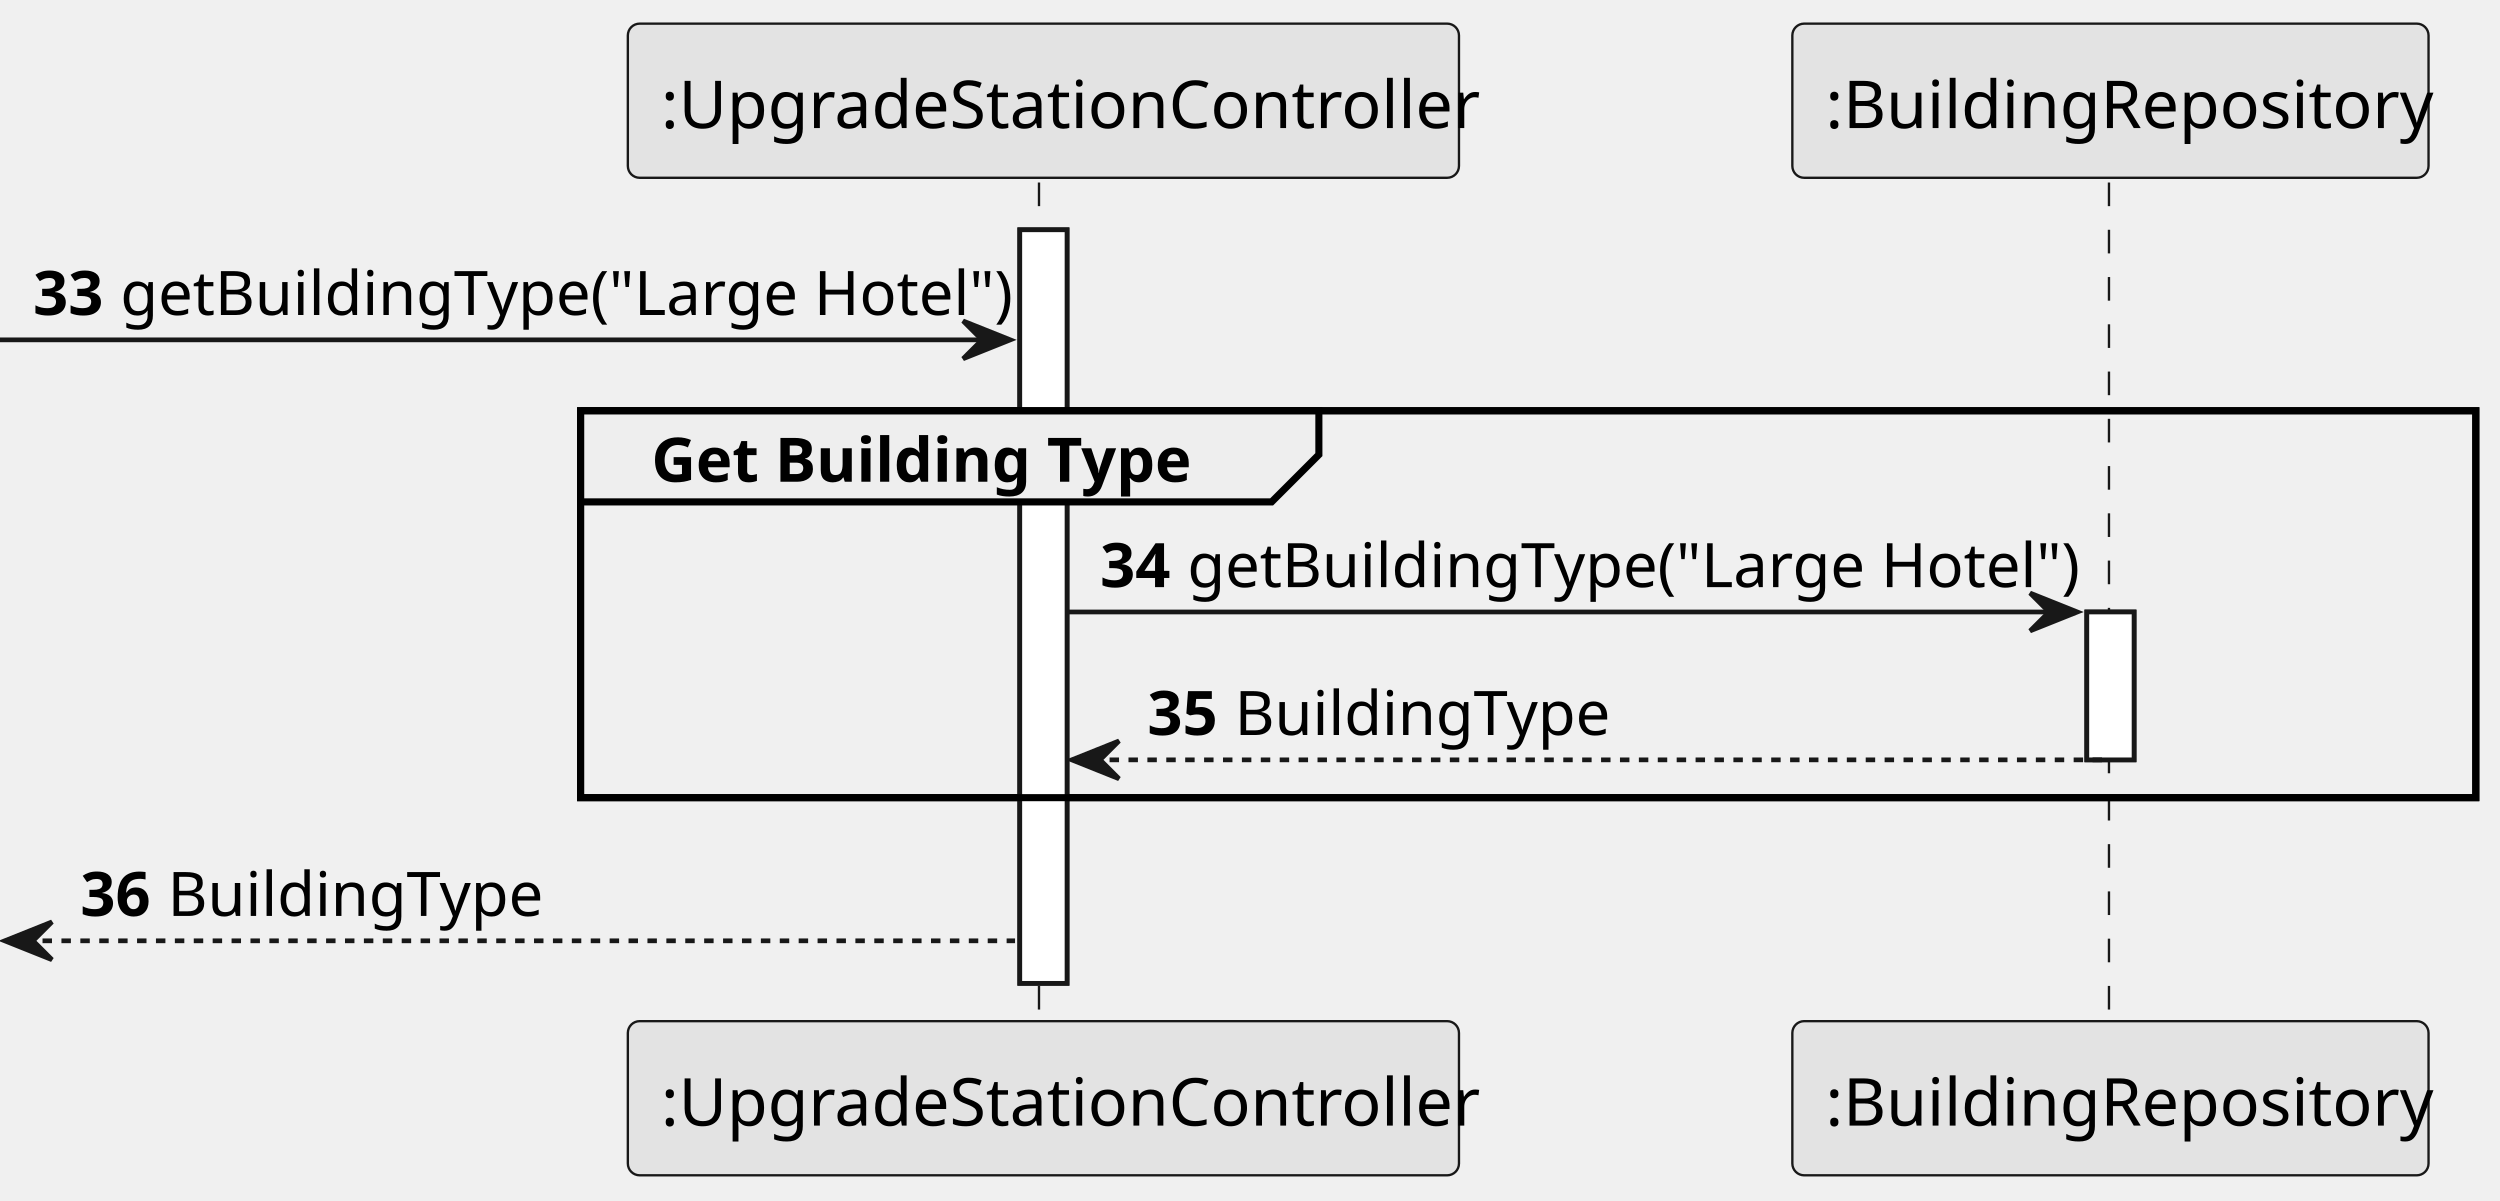
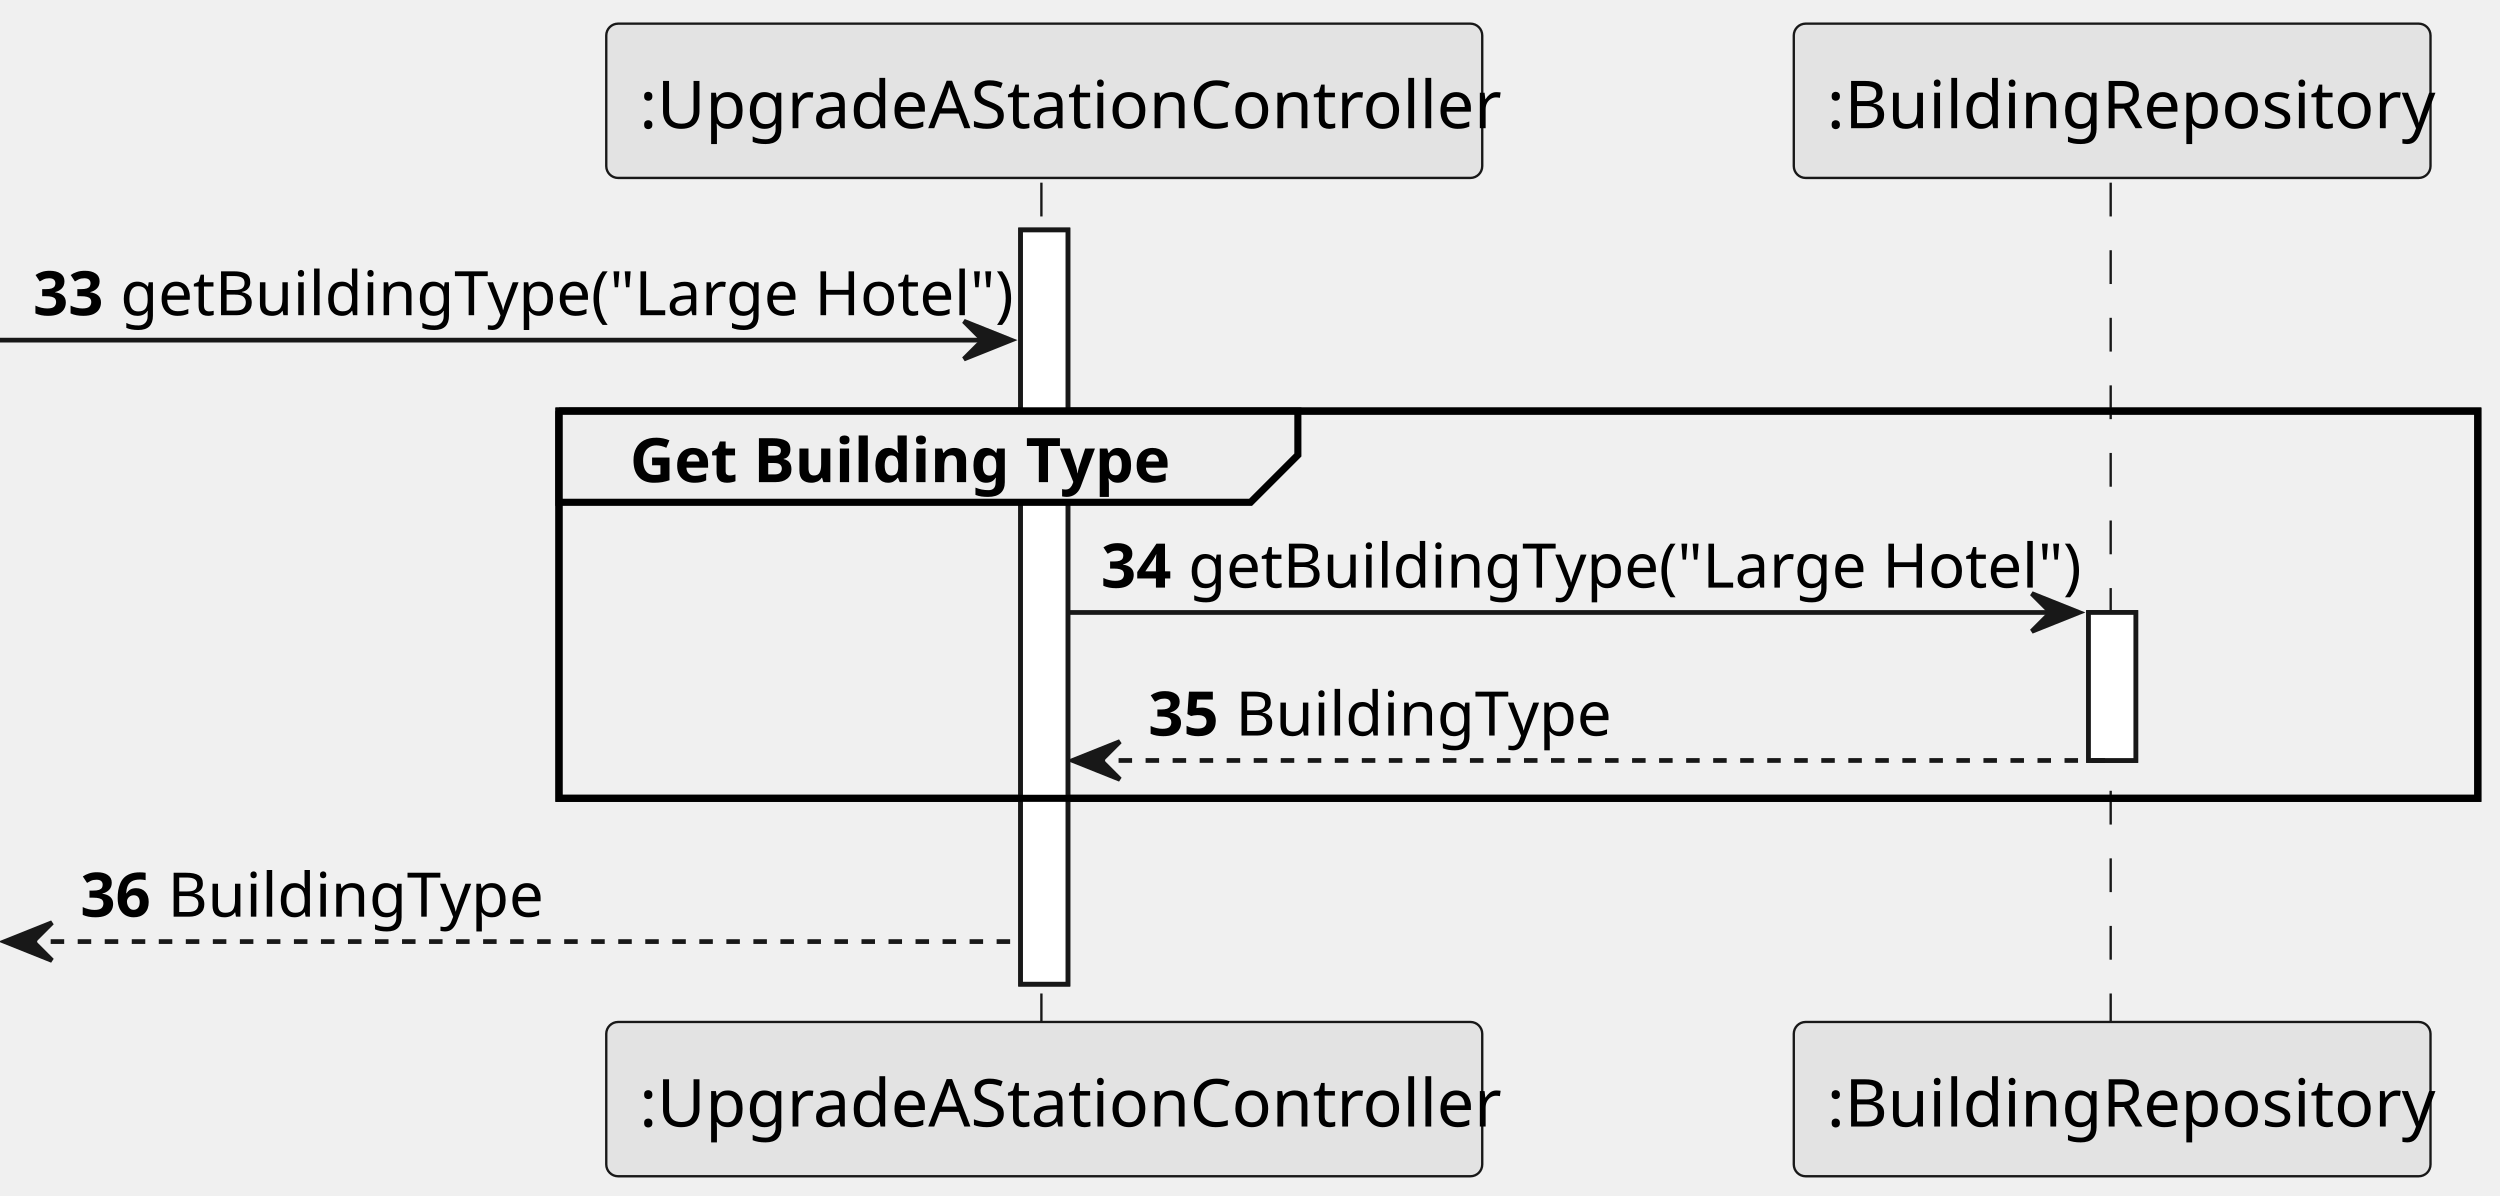
- <svg xmlns="http://www.w3.org/2000/svg" contentStyleType="text/css" height="254px" preserveAspectRatio="none" style="width:529px;height:254px;background:#FFFFFF;" version="1.1" viewBox="0 0 529 254" width="529px" zoomAndPan="magnify">
+ <svg xmlns="http://www.w3.org/2000/svg" contentStyleType="text/css" height="177.8px" preserveAspectRatio="none" style="width:370px;height:177px;background:#FFFFFF;" version="1.1" viewBox="0 0 370 177" width="370.3px" zoomAndPan="magnify">
  <defs />
  <g>
-     <rect fill="#FFFFFF" height="159.455" style="stroke:#181818;stroke-width:1.0;" width="10" x="215.785" y="48.621" />
-     <rect fill="#FFFFFF" height="31.291" style="stroke:#181818;stroke-width:1.0;" width="10" x="441.569" y="129.494" />
-     <rect fill="none" height="81.873" style="stroke:#000000;stroke-width:1.5;" width="401.029" x="122.851" y="86.912" />
-     <line style="stroke:#181818;stroke-width:0.5;stroke-dasharray:5.0,5.0;" x1="219.851" x2="219.851" y1="38.621" y2="217.076" />
-     <line style="stroke:#181818;stroke-width:0.5;stroke-dasharray:5.0,5.0;" x1="446.259" x2="446.259" y1="38.621" y2="217.076" />
-     <rect fill="#E3E3E3" height="32.621" rx="2.5" ry="2.5" style="stroke:#181818;stroke-width:0.5;" width="175.868" x="132.851" y="5" />
-     <text fill="#000000" font-family="sans-serif" font-size="14" lengthAdjust="spacing" textLength="161.868" x="139.851" y="27.107">:UpgradeStationController</text>
-     <rect fill="#E3E3E3" height="32.621" rx="2.5" ry="2.5" style="stroke:#181818;stroke-width:0.5;" width="175.868" x="132.851" y="216.076" />
-     <text fill="#000000" font-family="sans-serif" font-size="14" lengthAdjust="spacing" textLength="161.868" x="139.851" y="238.184">:UpgradeStationController</text>
-     <rect fill="#E3E3E3" height="32.621" rx="2.5" ry="2.5" style="stroke:#181818;stroke-width:0.5;" width="134.62" x="379.259" y="5" />
-     <text fill="#000000" font-family="sans-serif" font-size="14" lengthAdjust="spacing" textLength="120.62" x="386.259" y="27.107">:BuildingRepository</text>
-     <rect fill="#E3E3E3" height="32.621" rx="2.5" ry="2.5" style="stroke:#181818;stroke-width:0.5;" width="134.62" x="379.259" y="216.076" />
-     <text fill="#000000" font-family="sans-serif" font-size="14" lengthAdjust="spacing" textLength="120.62" x="386.259" y="238.184">:BuildingRepository</text>
-     <rect fill="#FFFFFF" height="159.455" style="stroke:#181818;stroke-width:1.0;" width="10" x="215.785" y="48.621" />
-     <rect fill="#FFFFFF" height="31.291" style="stroke:#181818;stroke-width:1.0;" width="10" x="441.569" y="129.494" />
-     <polygon fill="#181818" points="203.785,67.912,213.785,71.912,203.785,75.912,207.785,71.912" style="stroke:#181818;stroke-width:1.0;" />
-     <line style="stroke:#181818;stroke-width:1.0;" x1="0" x2="209.785" y1="71.912" y2="71.912" />
-     <text fill="#000000" font-family="sans-serif" font-size="13" font-weight="bold" lengthAdjust="spacing" textLength="14.46" x="7" y="66.649">33</text>
-     <text fill="#000000" font-family="sans-serif" font-size="13" lengthAdjust="spacing" textLength="178.325" x="25.46" y="66.649">getBuildingType("Large Hotel")</text>
-     <path d="M122.851,86.912 L279.074,86.912 L279.074,96.203 L269.074,106.203 L122.851,106.203 L122.851,86.912 " fill="#EEEEEE" style="stroke:#000000;stroke-width:1.5;" />
-     <rect fill="none" height="81.873" style="stroke:#000000;stroke-width:1.5;" width="401.029" x="122.851" y="86.912" />
-     <text fill="#000000" font-family="sans-serif" font-size="13" font-weight="bold" lengthAdjust="spacing" textLength="111.224" x="137.851" y="101.94">Get Building Type</text>
-     <polygon fill="#181818" points="429.569,125.494,439.569,129.494,429.569,133.494,433.569,129.494" style="stroke:#181818;stroke-width:1.0;" />
-     <line style="stroke:#181818;stroke-width:1.0;" x1="225.785" x2="435.569" y1="129.494" y2="129.494" />
-     <text fill="#000000" font-family="sans-serif" font-size="13" font-weight="bold" lengthAdjust="spacing" textLength="14.46" x="232.785" y="124.231">34</text>
-     <text fill="#000000" font-family="sans-serif" font-size="13" lengthAdjust="spacing" textLength="178.325" x="251.245" y="124.231">getBuildingType("Large Hotel")</text>
-     <polygon fill="#181818" points="236.785,156.785,226.785,160.785,236.785,164.785,232.785,160.785" style="stroke:#181818;stroke-width:1.0;" />
-     <line style="stroke:#181818;stroke-width:1.0;stroke-dasharray:2.0,2.0;" x1="230.785" x2="445.569" y1="160.785" y2="160.785" />
-     <text fill="#000000" font-family="sans-serif" font-size="13" font-weight="bold" lengthAdjust="spacing" textLength="14.46" x="242.785" y="155.523">35</text>
-     <text fill="#000000" font-family="sans-serif" font-size="13" lengthAdjust="spacing" textLength="75.156" x="261.245" y="155.523">BuildingType</text>
-     <polygon fill="#181818" points="11,195.076,1,199.076,11,203.076,7,199.076" style="stroke:#181818;stroke-width:1.0;" />
-     <line style="stroke:#181818;stroke-width:1.0;stroke-dasharray:2.0,2.0;" x1="5" x2="214.785" y1="199.076" y2="199.076" />
-     <text fill="#000000" font-family="sans-serif" font-size="13" font-weight="bold" lengthAdjust="spacing" textLength="14.46" x="17" y="193.814">36</text>
-     <text fill="#000000" font-family="sans-serif" font-size="13" lengthAdjust="spacing" textLength="75.156" x="35.46" y="193.814">BuildingType</text>
+     <rect fill="#FFFFFF" height="111.619" style="stroke:#181818;stroke-width:0.7;" width="7" x="151.049" y="34.035" />
+     <rect fill="#FFFFFF" height="21.904" style="stroke:#181818;stroke-width:0.7;" width="7" x="309.099" y="90.646" />
+     <rect fill="none" height="57.311" style="stroke:#000000;stroke-width:1.05;" width="283.988" x="82.727" y="60.839" />
+     <line style="stroke:#181818;stroke-width:0.35;stroke-dasharray:5.0,5.0;" x1="154.127" x2="154.127" y1="27.035" y2="151.953" />
+     <line style="stroke:#181818;stroke-width:0.35;stroke-dasharray:5.0,5.0;" x1="312.382" x2="312.382" y1="27.035" y2="151.953" />
+     <rect fill="#E3E3E3" height="22.835" rx="1.75" ry="1.75" style="stroke:#181818;stroke-width:0.35;" width="129.644" x="89.727" y="3.5" />
+     <text fill="#000000" font-family="sans-serif" font-size="9.8" lengthAdjust="spacing" textLength="119.844" x="94.627" y="18.975">:UpgradeAStationController</text>
+     <rect fill="#E3E3E3" height="22.835" rx="1.75" ry="1.75" style="stroke:#181818;stroke-width:0.35;" width="129.644" x="89.727" y="151.253" />
+     <text fill="#000000" font-family="sans-serif" font-size="9.8" lengthAdjust="spacing" textLength="119.844" x="94.627" y="166.728">:UpgradeAStationController</text>
+     <rect fill="#E3E3E3" height="22.835" rx="1.75" ry="1.75" style="stroke:#181818;stroke-width:0.35;" width="94.234" x="265.481" y="3.5" />
+     <text fill="#000000" font-family="sans-serif" font-size="9.8" lengthAdjust="spacing" textLength="84.434" x="270.382" y="18.975">:BuildingRepository</text>
+     <rect fill="#E3E3E3" height="22.835" rx="1.75" ry="1.75" style="stroke:#181818;stroke-width:0.35;" width="94.234" x="265.481" y="151.253" />
+     <text fill="#000000" font-family="sans-serif" font-size="9.8" lengthAdjust="spacing" textLength="84.434" x="270.382" y="166.728">:BuildingRepository</text>
+     <rect fill="#FFFFFF" height="111.619" style="stroke:#181818;stroke-width:0.7;" width="7" x="151.049" y="34.035" />
+     <rect fill="#FFFFFF" height="21.904" style="stroke:#181818;stroke-width:0.7;" width="7" x="309.099" y="90.646" />
+     <polygon fill="#181818" points="142.649,47.538,149.649,50.339,142.649,53.139,145.449,50.339" style="stroke:#181818;stroke-width:0.7;" />
+     <line style="stroke:#181818;stroke-width:0.7;" x1="0" x2="146.849" y1="50.339" y2="50.339" />
+     <text fill="#000000" font-family="sans-serif" font-size="9.1" font-weight="bold" lengthAdjust="spacing" textLength="10.122" x="4.9" y="46.655">33</text>
+     <text fill="#000000" font-family="sans-serif" font-size="9.1" lengthAdjust="spacing" textLength="124.827" x="17.822" y="46.655">getBuildingType("Large Hotel")</text>
+     <path d="M82.727,60.839 L192.084,60.839 L192.084,67.342 L185.084,74.342 L82.727,74.342 L82.727,60.839 " fill="#EEEEEE" style="stroke:#000000;stroke-width:1.05;" />
+     <rect fill="none" height="57.311" style="stroke:#000000;stroke-width:1.05;" width="283.988" x="82.727" y="60.839" />
+     <text fill="#000000" font-family="sans-serif" font-size="9.1" font-weight="bold" lengthAdjust="spacing" textLength="77.856" x="93.227" y="71.358">Get Building Type</text>
+     <polygon fill="#181818" points="300.699,87.846,307.699,90.646,300.699,93.446,303.498,90.646" style="stroke:#181818;stroke-width:0.7;" />
+     <line style="stroke:#181818;stroke-width:0.7;" x1="158.049" x2="304.899" y1="90.646" y2="90.646" />
+     <text fill="#000000" font-family="sans-serif" font-size="9.1" font-weight="bold" lengthAdjust="spacing" textLength="10.122" x="162.949" y="86.962">34</text>
+     <text fill="#000000" font-family="sans-serif" font-size="9.1" lengthAdjust="spacing" textLength="124.827" x="175.871" y="86.962">getBuildingType("Large Hotel")</text>
+     <polygon fill="#181818" points="165.749,109.75,158.749,112.55,165.749,115.35,162.949,112.55" style="stroke:#181818;stroke-width:0.7;" />
+     <line style="stroke:#181818;stroke-width:0.7;stroke-dasharray:2.0,2.0;" x1="161.549" x2="311.899" y1="112.55" y2="112.55" />
+     <text fill="#000000" font-family="sans-serif" font-size="9.1" font-weight="bold" lengthAdjust="spacing" textLength="10.122" x="169.949" y="108.866">35</text>
+     <text fill="#000000" font-family="sans-serif" font-size="9.1" lengthAdjust="spacing" textLength="52.609" x="182.871" y="108.866">BuildingType</text>
+     <polygon fill="#181818" points="7.7,136.553,0.7,139.353,7.7,142.153,4.9,139.353" style="stroke:#181818;stroke-width:0.7;" />
+     <line style="stroke:#181818;stroke-width:0.7;stroke-dasharray:2.0,2.0;" x1="3.5" x2="150.349" y1="139.353" y2="139.353" />
+     <text fill="#000000" font-family="sans-serif" font-size="9.1" font-weight="bold" lengthAdjust="spacing" textLength="10.122" x="11.9" y="135.669">36</text>
+     <text fill="#000000" font-family="sans-serif" font-size="9.1" lengthAdjust="spacing" textLength="52.609" x="24.822" y="135.669">BuildingType</text>
  </g>
</svg>
